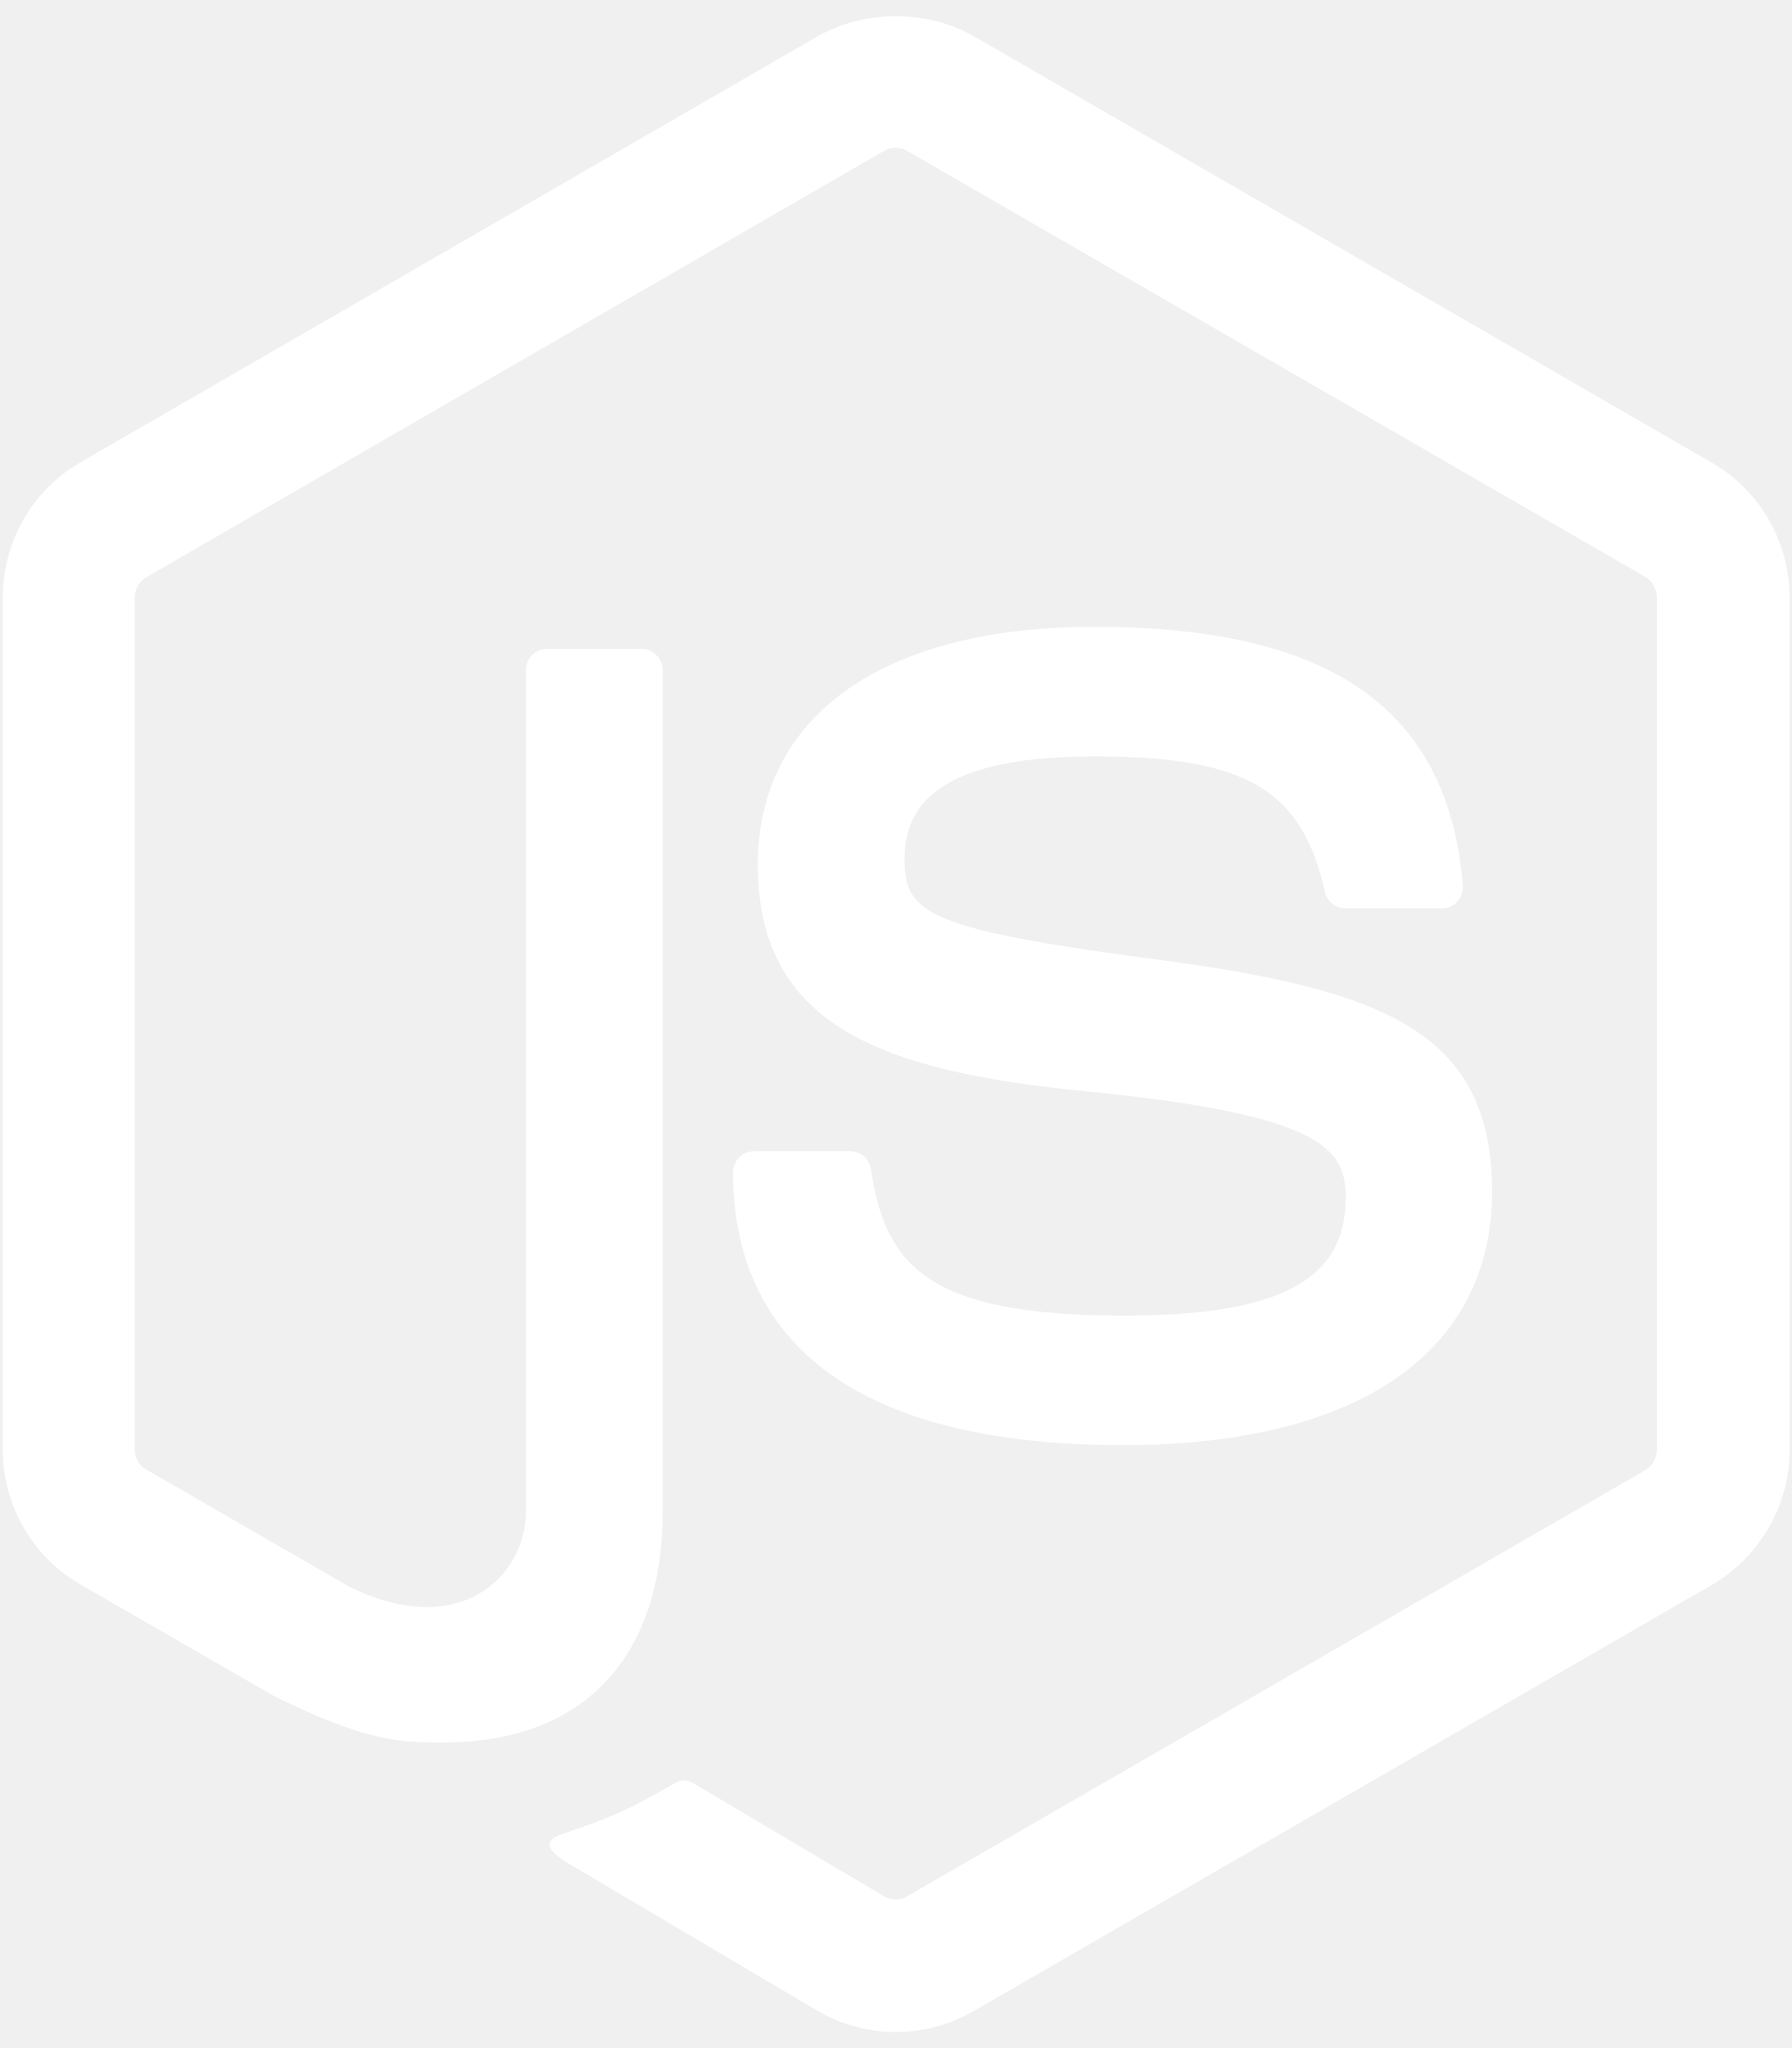
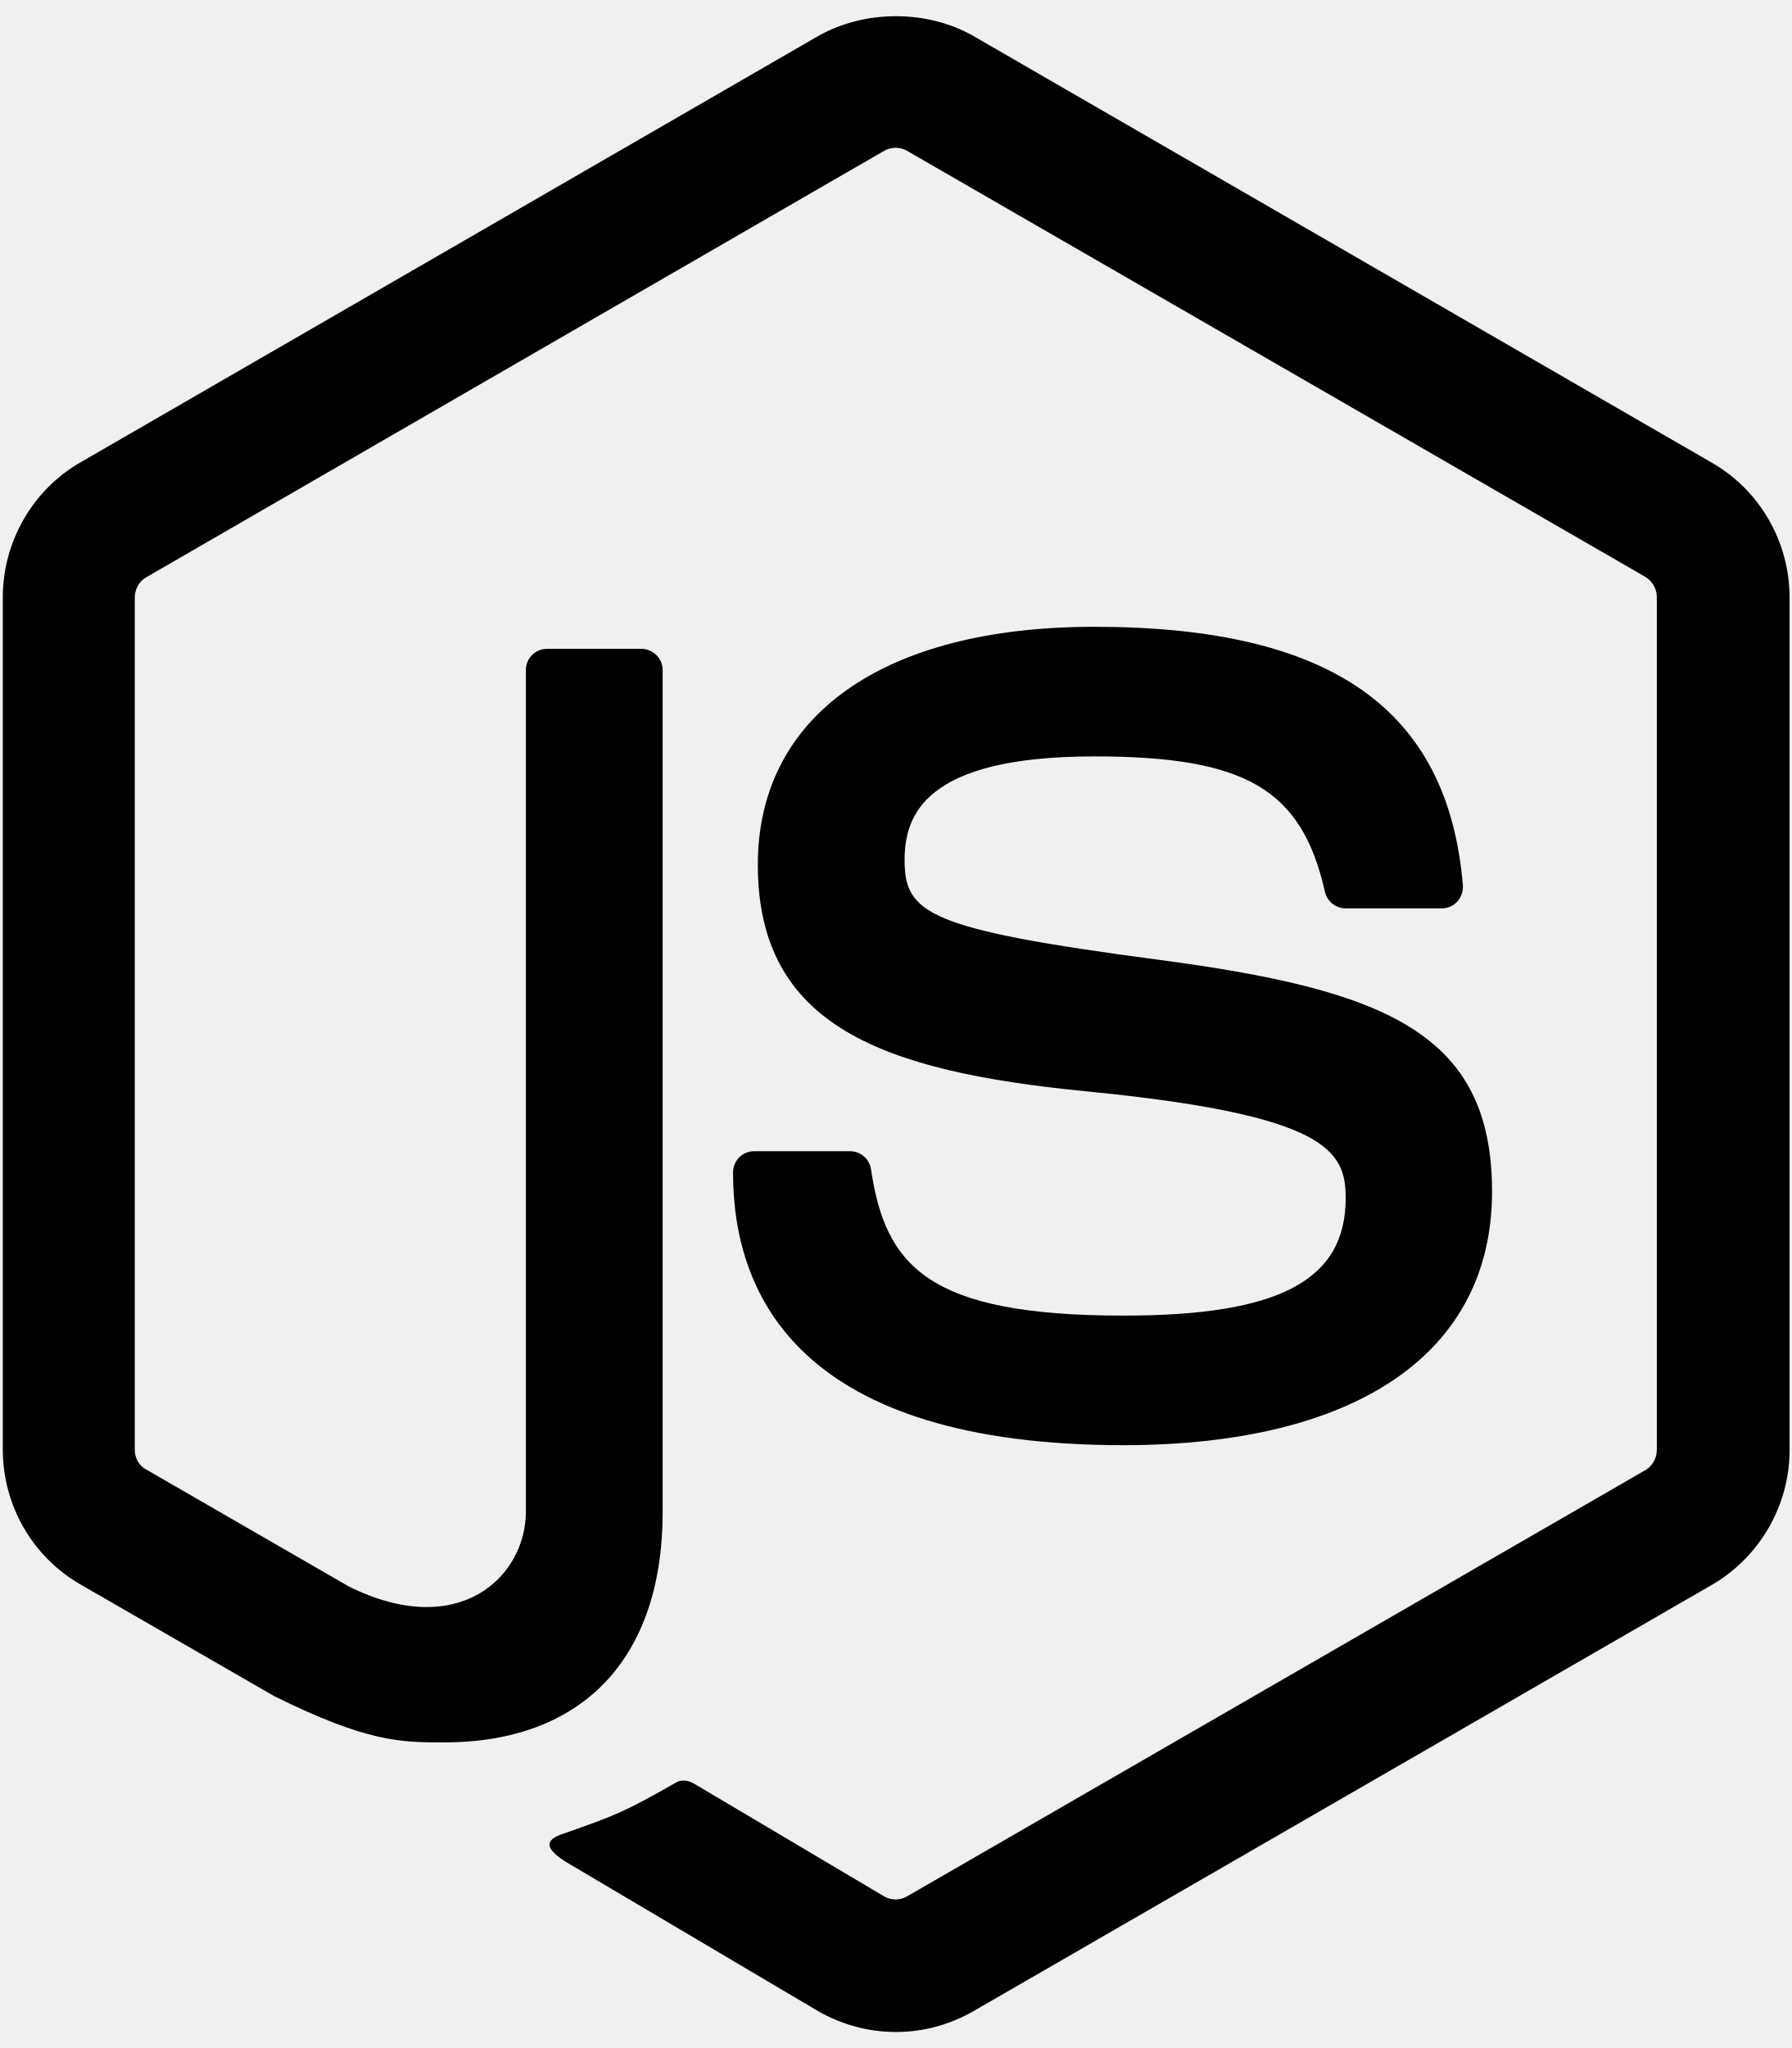
<svg xmlns="http://www.w3.org/2000/svg" viewBox="0 0 448 512">
-   <path fill="white" d="M224 508c-6.7 0-13.5-1.8-19.4-5.2l-61.7-36.5c-9.2-5.2-4.7-7-1.7-8 12.3-4.3 14.8-5.2 27.9-12.7 1.4-.8 3.2-.5 4.6.4l47.4 28.1c1.7 1 4.1 1 5.7 0l184.7-106.6c1.7-1 2.8-3 2.8-5V149.3c0-2.1-1.1-4-2.9-5.1L226.8 37.7c-1.7-1-4-1-5.7 0L36.6 144.3c-1.8 1-2.9 3-2.9 5.1v213.1c0 2 1.1 4 2.9 4.9l50.6 29.2c27.5 13.7 44.3-2.4 44.3-18.7V167.5c0-3 2.4-5.3 5.4-5.3h23.4c2.9 0 5.4 2.3 5.4 5.3V378c0 36.6-20 57.6-54.7 57.6-10.7 0-19.1 0-42.5-11.6l-48.4-27.9C8.1 389.2.7 376.3.7 362.4V149.3c0-13.8 7.4-26.8 19.4-33.7L204.6 9c11.7-6.6 27.2-6.6 38.8 0l184.7 106.7c12 6.9 19.4 19.8 19.4 33.7v213.1c0 13.8-7.4 26.7-19.4 33.7L243.4 502.8c-5.9 3.4-12.6 5.2-19.4 5.2zm149.1-210.1c0-39.9-27-50.5-83.7-58-57.4-7.6-63.2-11.5-63.2-24.9 0-11.1 4.9-25.9 47.4-25.9 37.9 0 51.9 8.2 57.7 33.8.5 2.4 2.7 4.2 5.2 4.2h24c1.5 0 2.9-.6 3.9-1.7s1.5-2.6 1.4-4.1c-3.7-44.1-33-64.6-92.2-64.6-52.7 0-84.1 22.2-84.1 59.5 0 40.4 31.3 51.6 81.8 56.6 60.5 5.9 65.2 14.8 65.2 26.7 0 20.6-16.6 29.4-55.5 29.4-48.9 0-59.6-12.3-63.2-36.6-.4-2.6-2.6-4.5-5.3-4.5h-23.9c-3 0-5.3 2.4-5.3 5.3 0 31.1 16.9 68.2 97.8 68.2 58.4-.1 92-23.2 92-63.4z" />
+   <path fill="currentColor" d="M224 508c-6.7 0-13.5-1.8-19.4-5.2l-61.7-36.5c-9.2-5.2-4.7-7-1.7-8 12.3-4.3 14.8-5.2 27.9-12.7 1.4-.8 3.2-.5 4.6.4l47.4 28.1c1.7 1 4.1 1 5.7 0l184.7-106.6c1.7-1 2.8-3 2.8-5V149.3c0-2.1-1.1-4-2.9-5.1L226.8 37.7c-1.7-1-4-1-5.7 0L36.6 144.3c-1.8 1-2.9 3-2.9 5.1v213.1c0 2 1.1 4 2.9 4.9l50.6 29.2c27.5 13.7 44.3-2.4 44.3-18.7V167.5c0-3 2.4-5.3 5.4-5.3h23.4c2.9 0 5.4 2.3 5.4 5.3V378c0 36.6-20 57.6-54.7 57.6-10.7 0-19.1 0-42.5-11.6l-48.4-27.9C8.1 389.2.7 376.3.7 362.4V149.3c0-13.8 7.4-26.8 19.4-33.7L204.6 9c11.7-6.6 27.2-6.6 38.8 0l184.7 106.7c12 6.9 19.4 19.8 19.4 33.7v213.1c0 13.8-7.4 26.7-19.4 33.7L243.4 502.8c-5.9 3.4-12.6 5.2-19.4 5.2zm149.1-210.1c0-39.9-27-50.5-83.7-58-57.4-7.6-63.2-11.5-63.2-24.9 0-11.1 4.9-25.9 47.4-25.9 37.9 0 51.9 8.2 57.7 33.8.5 2.4 2.7 4.2 5.2 4.2h24c1.5 0 2.9-.6 3.9-1.7s1.5-2.6 1.4-4.1c-3.7-44.1-33-64.6-92.2-64.6-52.7 0-84.1 22.2-84.1 59.5 0 40.4 31.3 51.6 81.8 56.6 60.5 5.9 65.2 14.8 65.2 26.7 0 20.6-16.6 29.4-55.5 29.4-48.9 0-59.6-12.3-63.2-36.6-.4-2.6-2.6-4.5-5.3-4.5h-23.9c-3 0-5.3 2.4-5.3 5.3 0 31.1 16.9 68.2 97.8 68.2 58.4-.1 92-23.2 92-63.4z" />
</svg>
